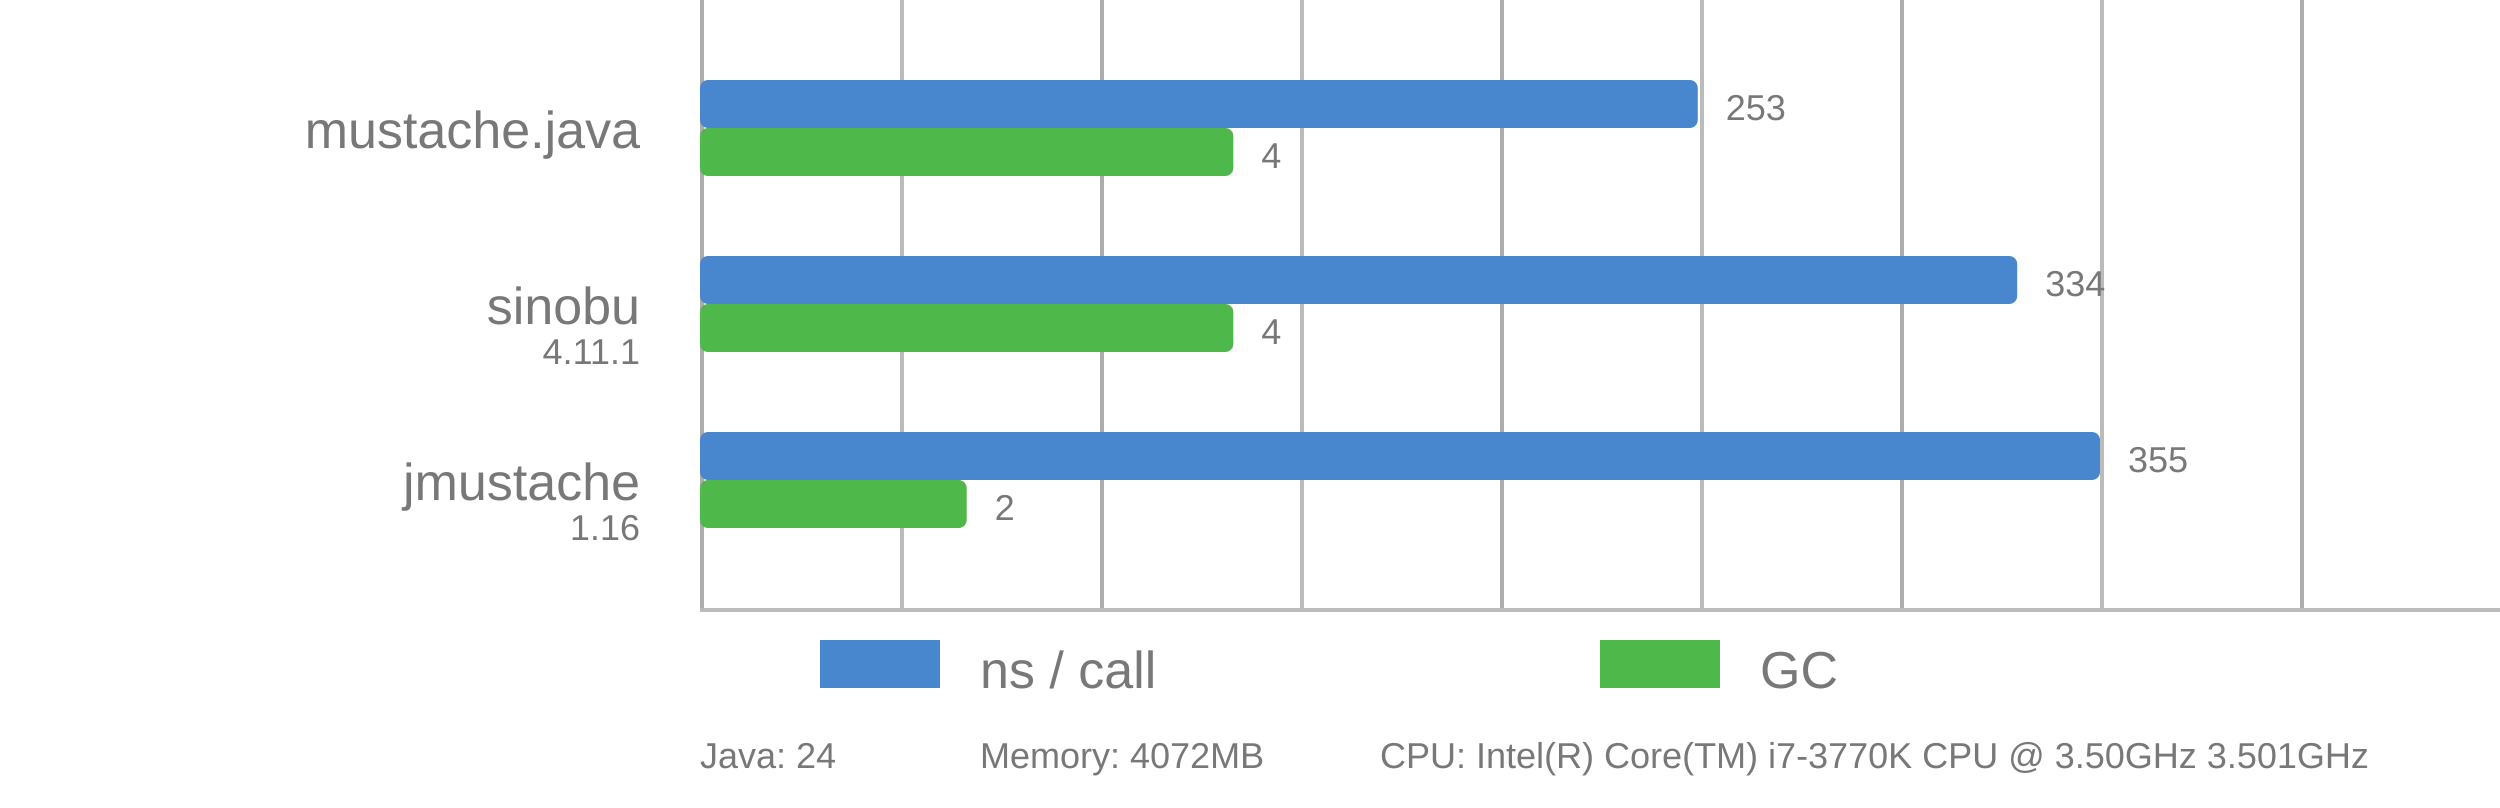
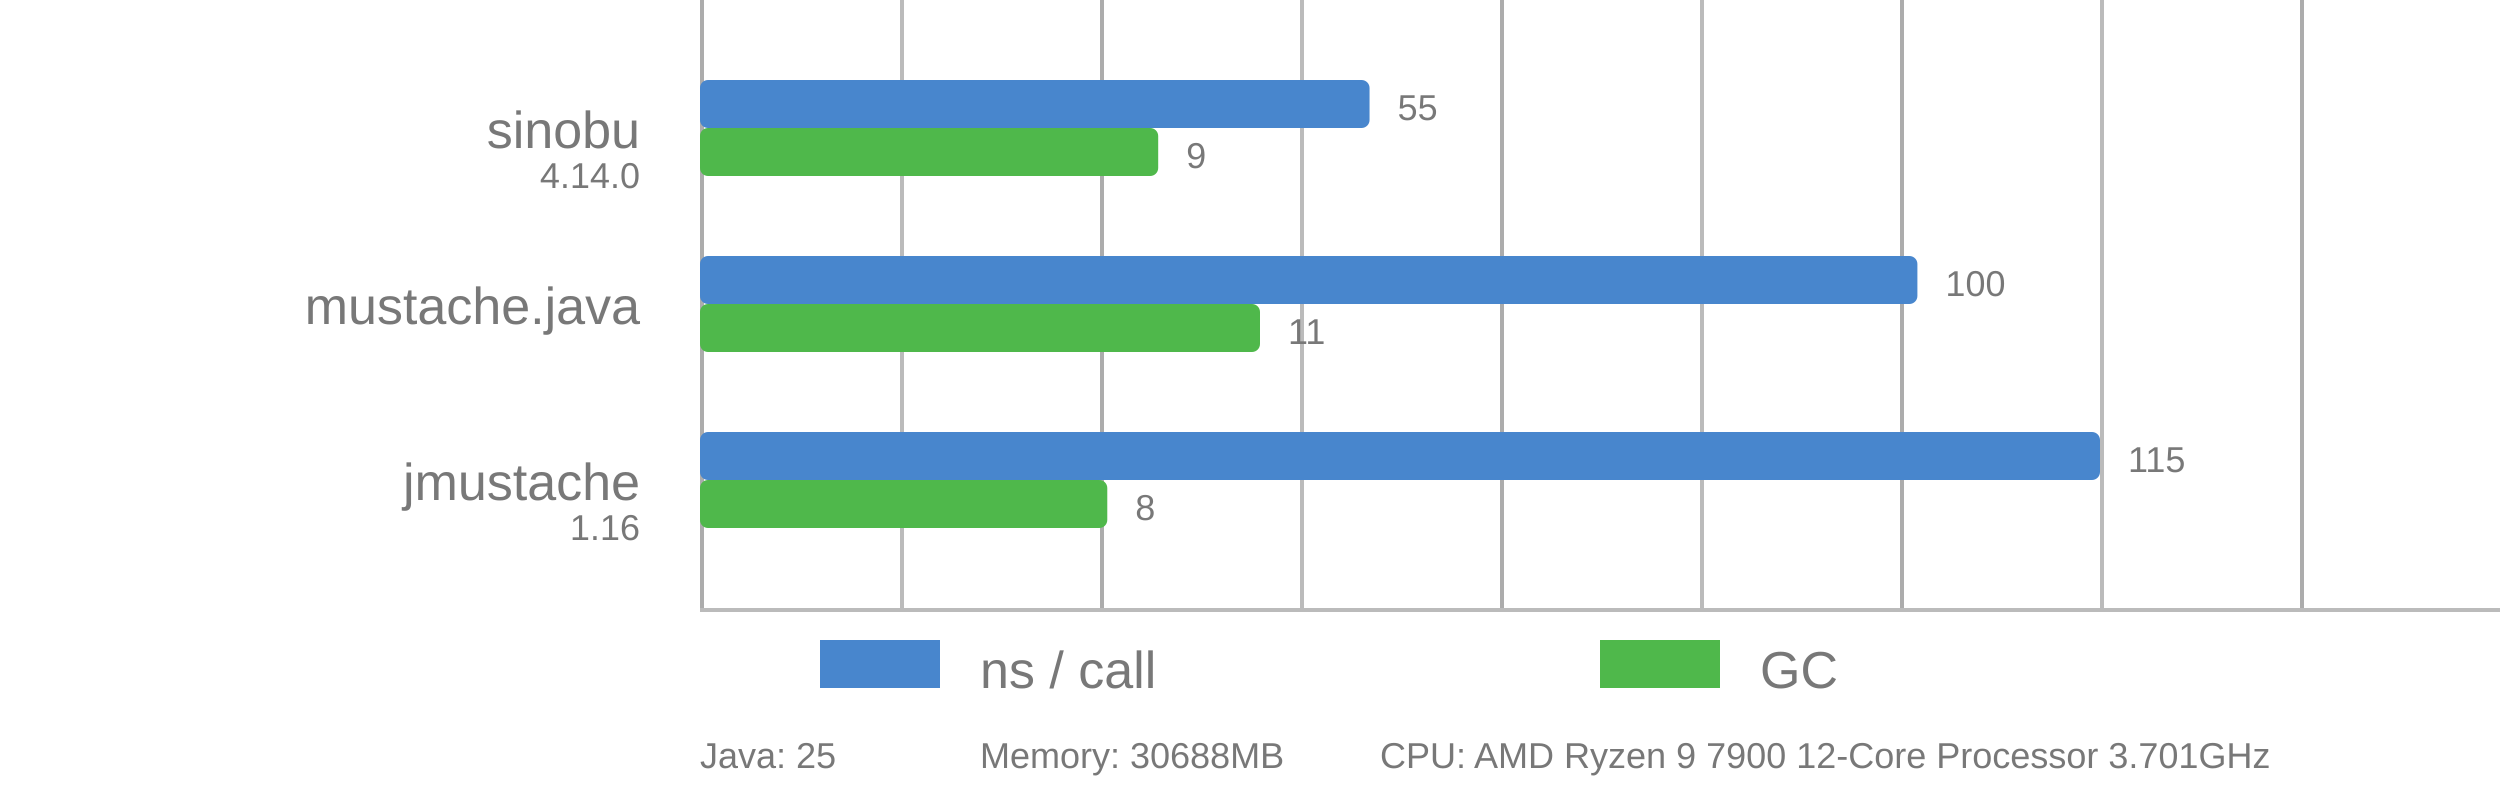
<svg xmlns="http://www.w3.org/2000/svg" viewBox="0 0 625 202">
  <style>
      text {
          font-family: Arial;
          font-size: 13px;
          fill: #787878;
      }

      .desc {
          font-size: 9px;
      }

      .vline {
          fill: #acacac;
          stroke: none;
          stroke-width: 0;
      }

      .subline {
          fill: #bbb;
          stroke: none;
          stroke-width: 0;
      }

      .bar {
          stroke-linejoin: round;
          height: 12px;
      }
  </style>
  <rect x="175" y="0" width="1" height="152" class="vline" />
  <rect x="275" y="0" width="1" height="152" class="vline" />
  <rect x="375" y="0" width="1" height="152" class="vline" />
  <rect x="475" y="0" width="1" height="152" class="vline" />
  <rect x="575" y="0" width="1" height="152" class="vline" />
  <rect x="225" y="0" width="1" height="152" class="subline" />
  <rect x="325" y="0" width="1" height="152" class="subline" />
  <rect x="425" y="0" width="1" height="152" class="subline" />
  <rect x="525" y="0" width="1" height="152" class="subline" />
  <rect x="175" y="152" width="450" height="1" class="subline" />
  <rect x="205" y="160" width="30" fill="#4886CD" class="bar" />
  <text x="245" y="172">ns / call</text>
  <rect x="400" y="160" width="30" fill="#4FB84B" class="bar" />
  <text x="440" y="172">GC</text>
-   <text x="160" y="37" text-anchor="end">mustache.java</text>
-   <text x="160" y="47" text-anchor="end" class="desc" />
-   <rect x="175" y="20" width="249.44" rx="2" ry="2" fill="#4886CD" class="bar" />
-   <text x="431.44" y="30" class="desc">253</text>
-   <rect x="175" y="32" width="133.33" rx="2" ry="2" fill="#4FB84B" class="bar" />
-   <text x="315.33" y="42" class="desc">4</text>
-   <text x="160" y="81" text-anchor="end">sinobu</text>
-   <text x="160" y="91" text-anchor="end" class="desc">4.11.1</text>
-   <rect x="175" y="64" width="329.30" rx="2" ry="2" fill="#4886CD" class="bar" />
-   <text x="511.30" y="74" class="desc">334</text>
-   <rect x="175" y="76" width="133.33" rx="2" ry="2" fill="#4FB84B" class="bar" />
-   <text x="315.33" y="86" class="desc">4</text>
+   <text x="160" y="37" text-anchor="end">sinobu</text>
+   <text x="160" y="47" text-anchor="end" class="desc">4.14.0</text>
+   <rect x="175" y="20" width="167.39" rx="2" ry="2" fill="#4886CD" class="bar" />
+   <text x="349.39" y="30" class="desc">55</text>
+   <rect x="175" y="32" width="114.55" rx="2" ry="2" fill="#4FB84B" class="bar" />
+   <text x="296.55" y="42" class="desc">9</text>
+   <text x="160" y="81" text-anchor="end">mustache.java</text>
+   <text x="160" y="91" text-anchor="end" class="desc" />
+   <rect x="175" y="64" width="304.35" rx="2" ry="2" fill="#4886CD" class="bar" />
+   <text x="486.35" y="74" class="desc">100</text>
+   <rect x="175" y="76" width="140.00" rx="2" ry="2" fill="#4FB84B" class="bar" />
+   <text x="322.00" y="86" class="desc">11</text>
  <text x="160" y="125" text-anchor="end">jmustache</text>
  <text x="160" y="135" text-anchor="end" class="desc">1.16</text>
  <rect x="175" y="108" width="350.00" rx="2" ry="2" fill="#4886CD" class="bar" />
-   <text x="532.00" y="118" class="desc">355</text>
-   <rect x="175" y="120" width="66.67" rx="2" ry="2" fill="#4FB84B" class="bar" />
-   <text x="248.67" y="130" class="desc">2</text>
-   <text x="175" y="192" class="desc">Java: 24</text>
-   <text x="245" y="192" class="desc">Memory: 4072MB</text>
-   <text x="345" y="192" class="desc">CPU: Intel(R) Core(TM) i7-3770K CPU @ 3.50GHz 3.501GHz</text>
+   <text x="532.00" y="118" class="desc">115</text>
+   <rect x="175" y="120" width="101.82" rx="2" ry="2" fill="#4FB84B" class="bar" />
+   <text x="283.82" y="130" class="desc">8</text>
+   <text x="175" y="192" class="desc">Java: 25</text>
+   <text x="245" y="192" class="desc">Memory: 30688MB</text>
+   <text x="345" y="192" class="desc">CPU: AMD Ryzen 9 7900 12-Core Processor              3.701GHz</text>
</svg>
